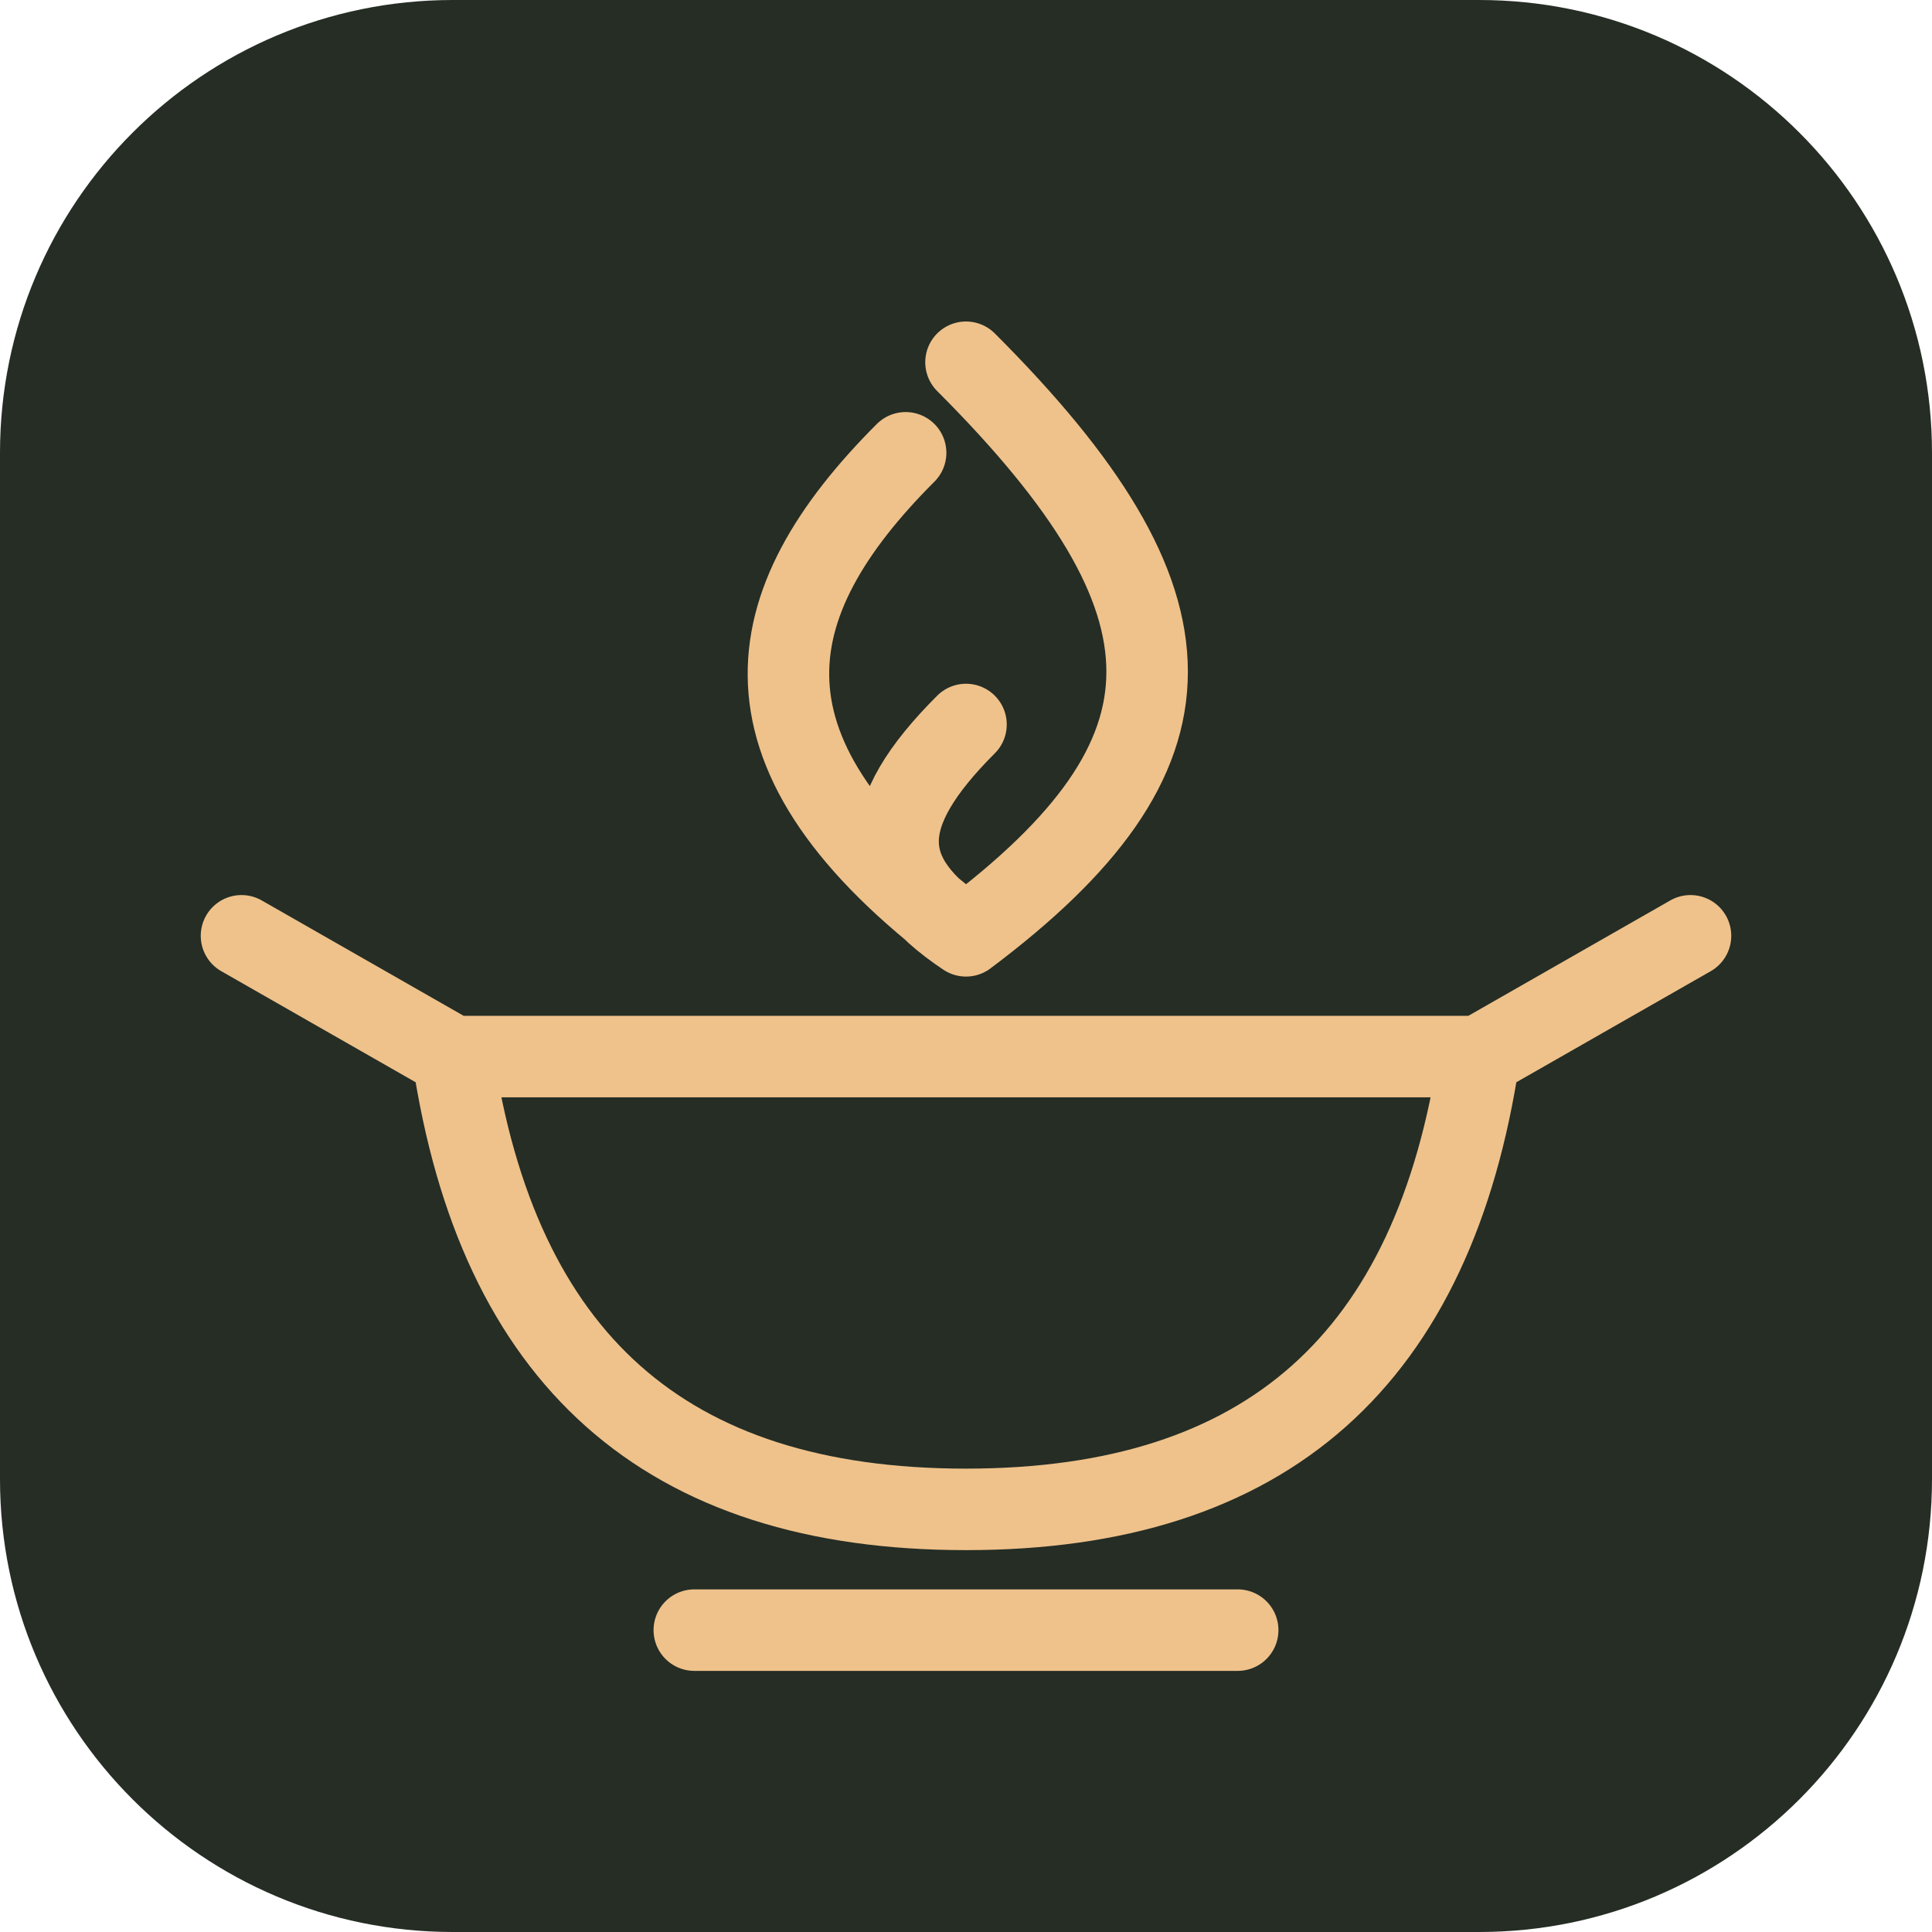
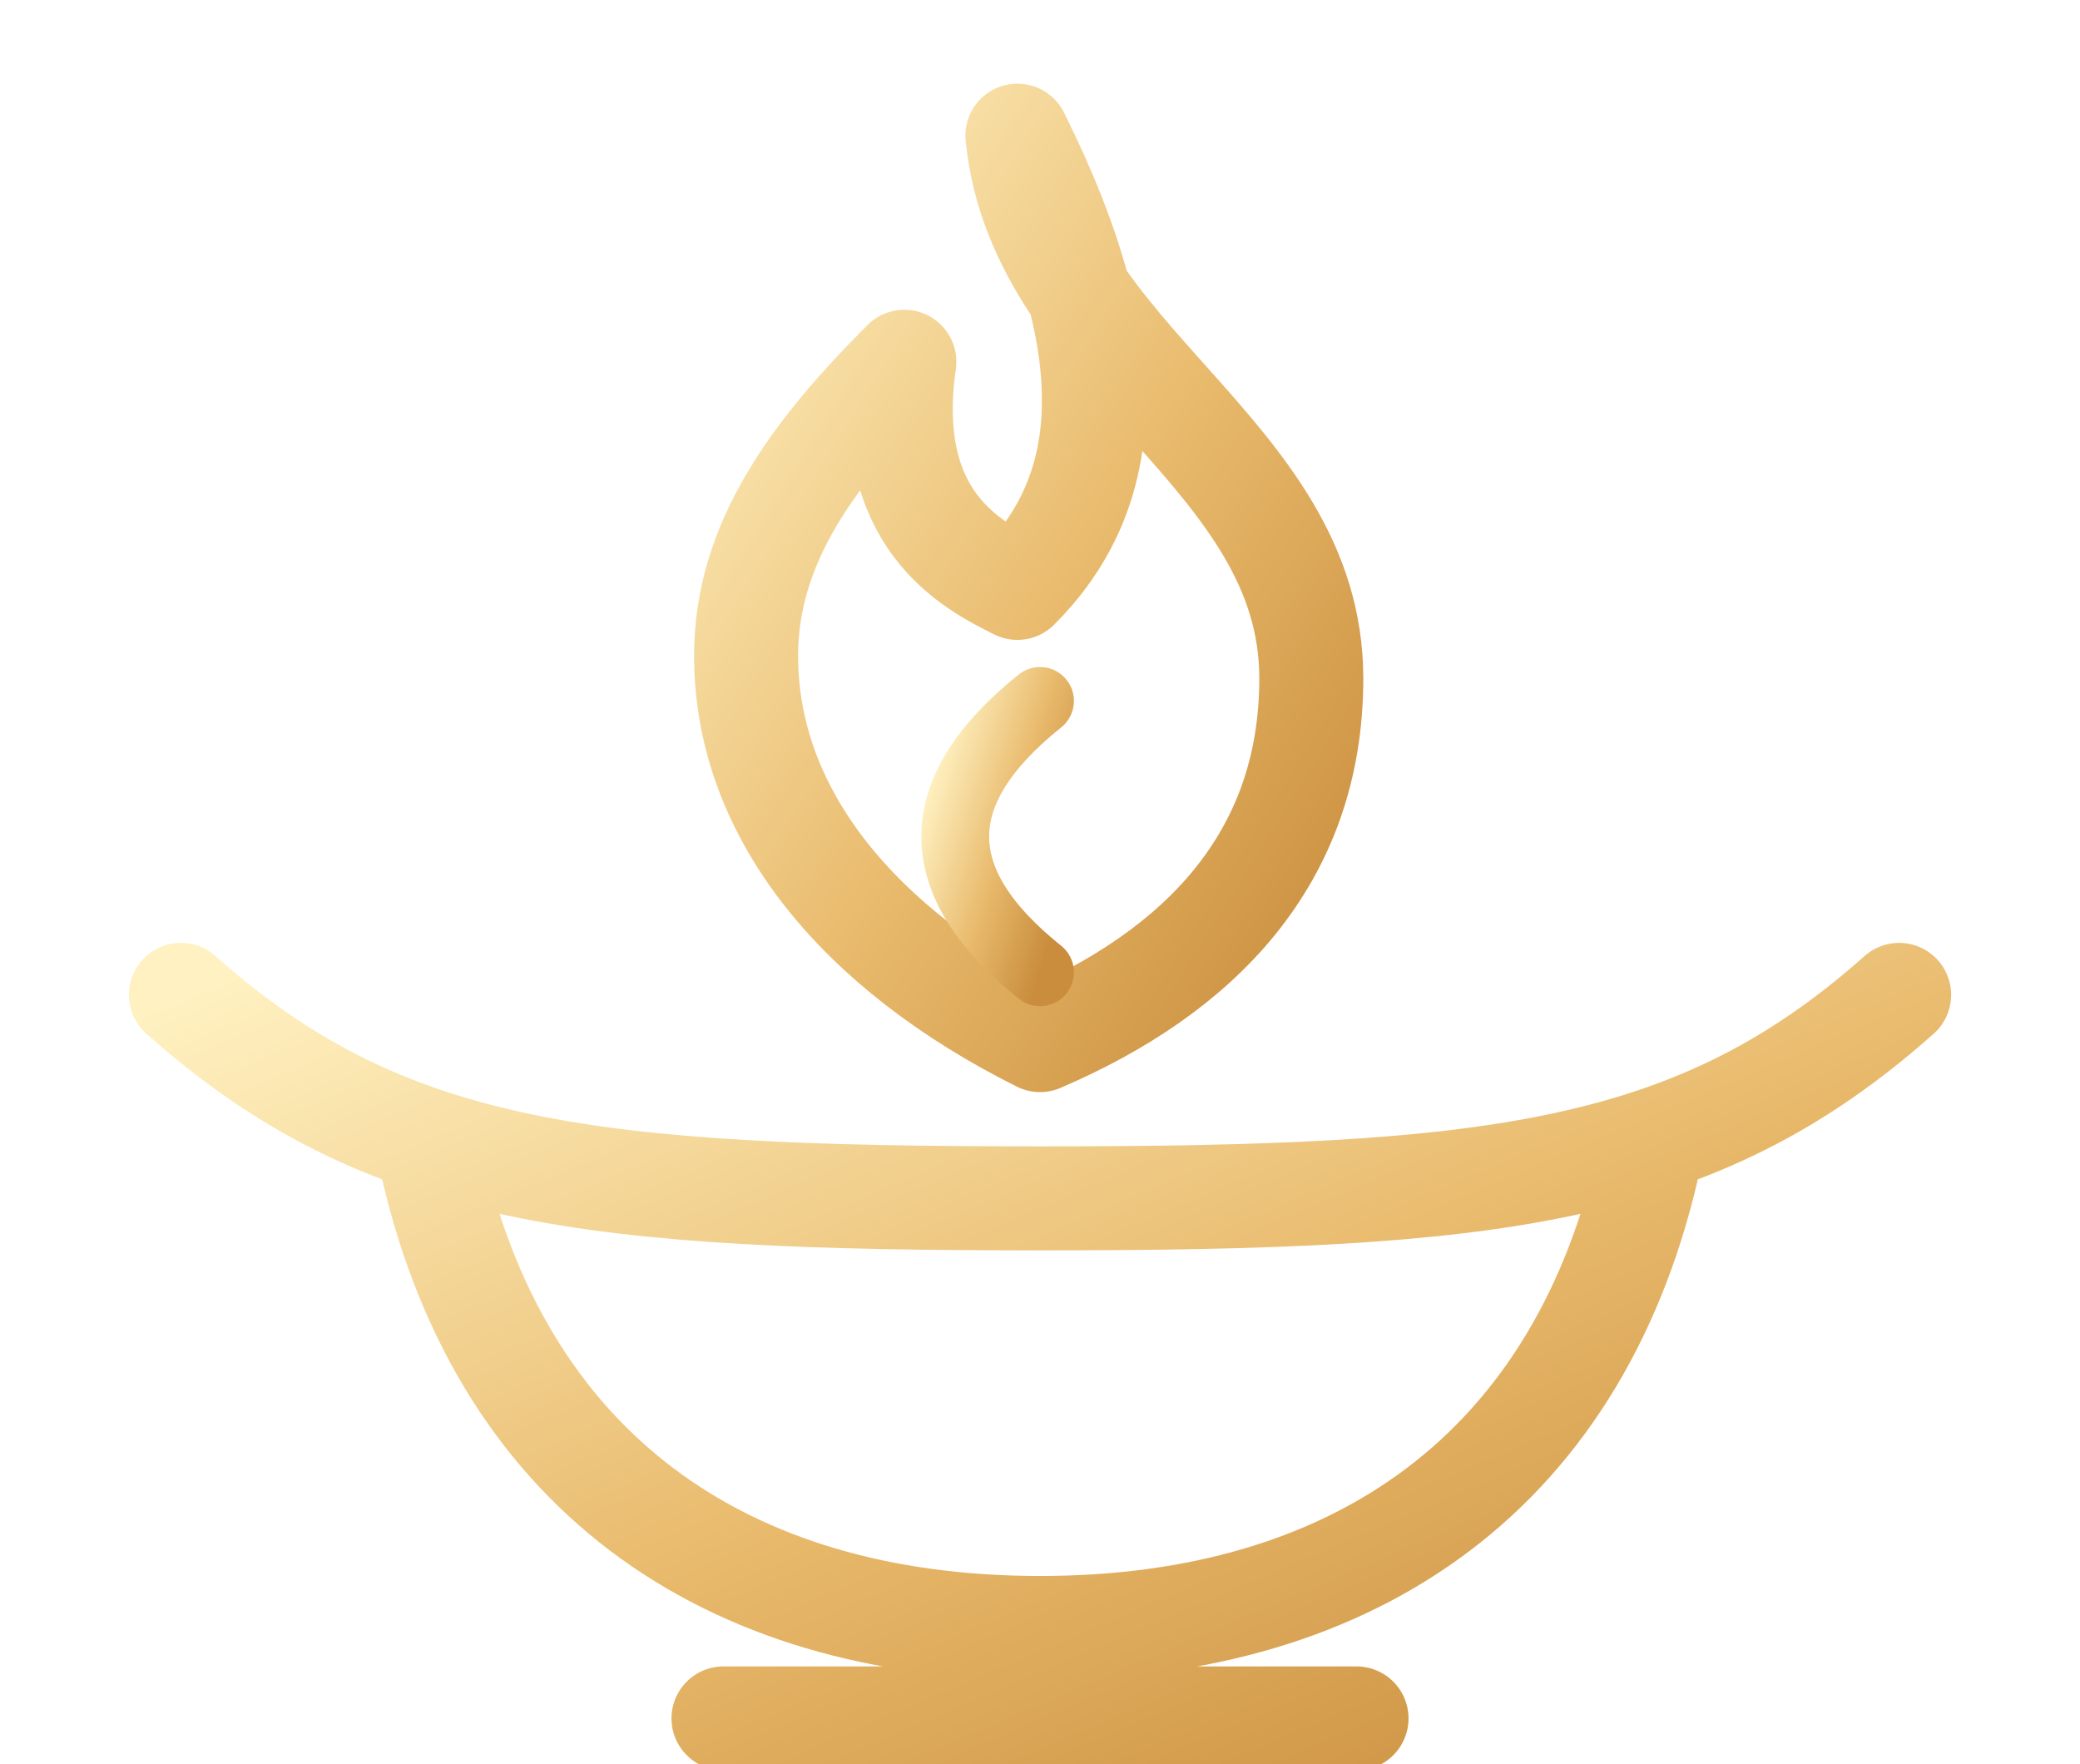
- <svg xmlns="http://www.w3.org/2000/svg" viewBox="0 0 64 64">
-   <rect width="64" height="64" rx="15" fill="#252d25" />
-   <g fill="none" stroke="#efc28b" stroke-width="2.7" stroke-linecap="round" stroke-linejoin="round">
-     <path d="M15 35h34c-1.5 10-7 15-17 15s-15.5-5-17-15ZM15 35l-7-4m41 4 7-4M23 54h18" />
-     <path d="M32 12c8 8 8 13 0 19-8-6-7-11-2-16m2 9c-3 3-3 5 0 7" />
+ <svg xmlns="http://www.w3.org/2000/svg" viewBox="0 0 92 78">
+   <defs>
+     <linearGradient id="gold" x1="0" y1="0" x2="1" y2="1">
+       <stop stop-color="#fff1c1" />
+       <stop offset=".55" stop-color="#e8b96b" />
+       <stop offset="1" stop-color="#c98d3d" />
+     </linearGradient>
+   </defs>
+   <g fill="none" stroke="url(#gold)" stroke-width="4.6" stroke-linecap="round" stroke-linejoin="round">
+     <path d="M45 6c1 10 13 14 13 24 0 8-5 13-12 16-8-4-13-10-13-17 0-5 3-9 7-13-1 7 3 9 5 10 4-4 5-10 0-20Z" />
+     <path d="M46 31c-5 4-5 8 0 12" stroke-width="3" />
+     <path d="M8 44c9 8 18 9 38 9s29-1 38-9M19 51c3 14 13 21 27 21s24-7 27-21M32 76h28" />
  </g>
</svg>
